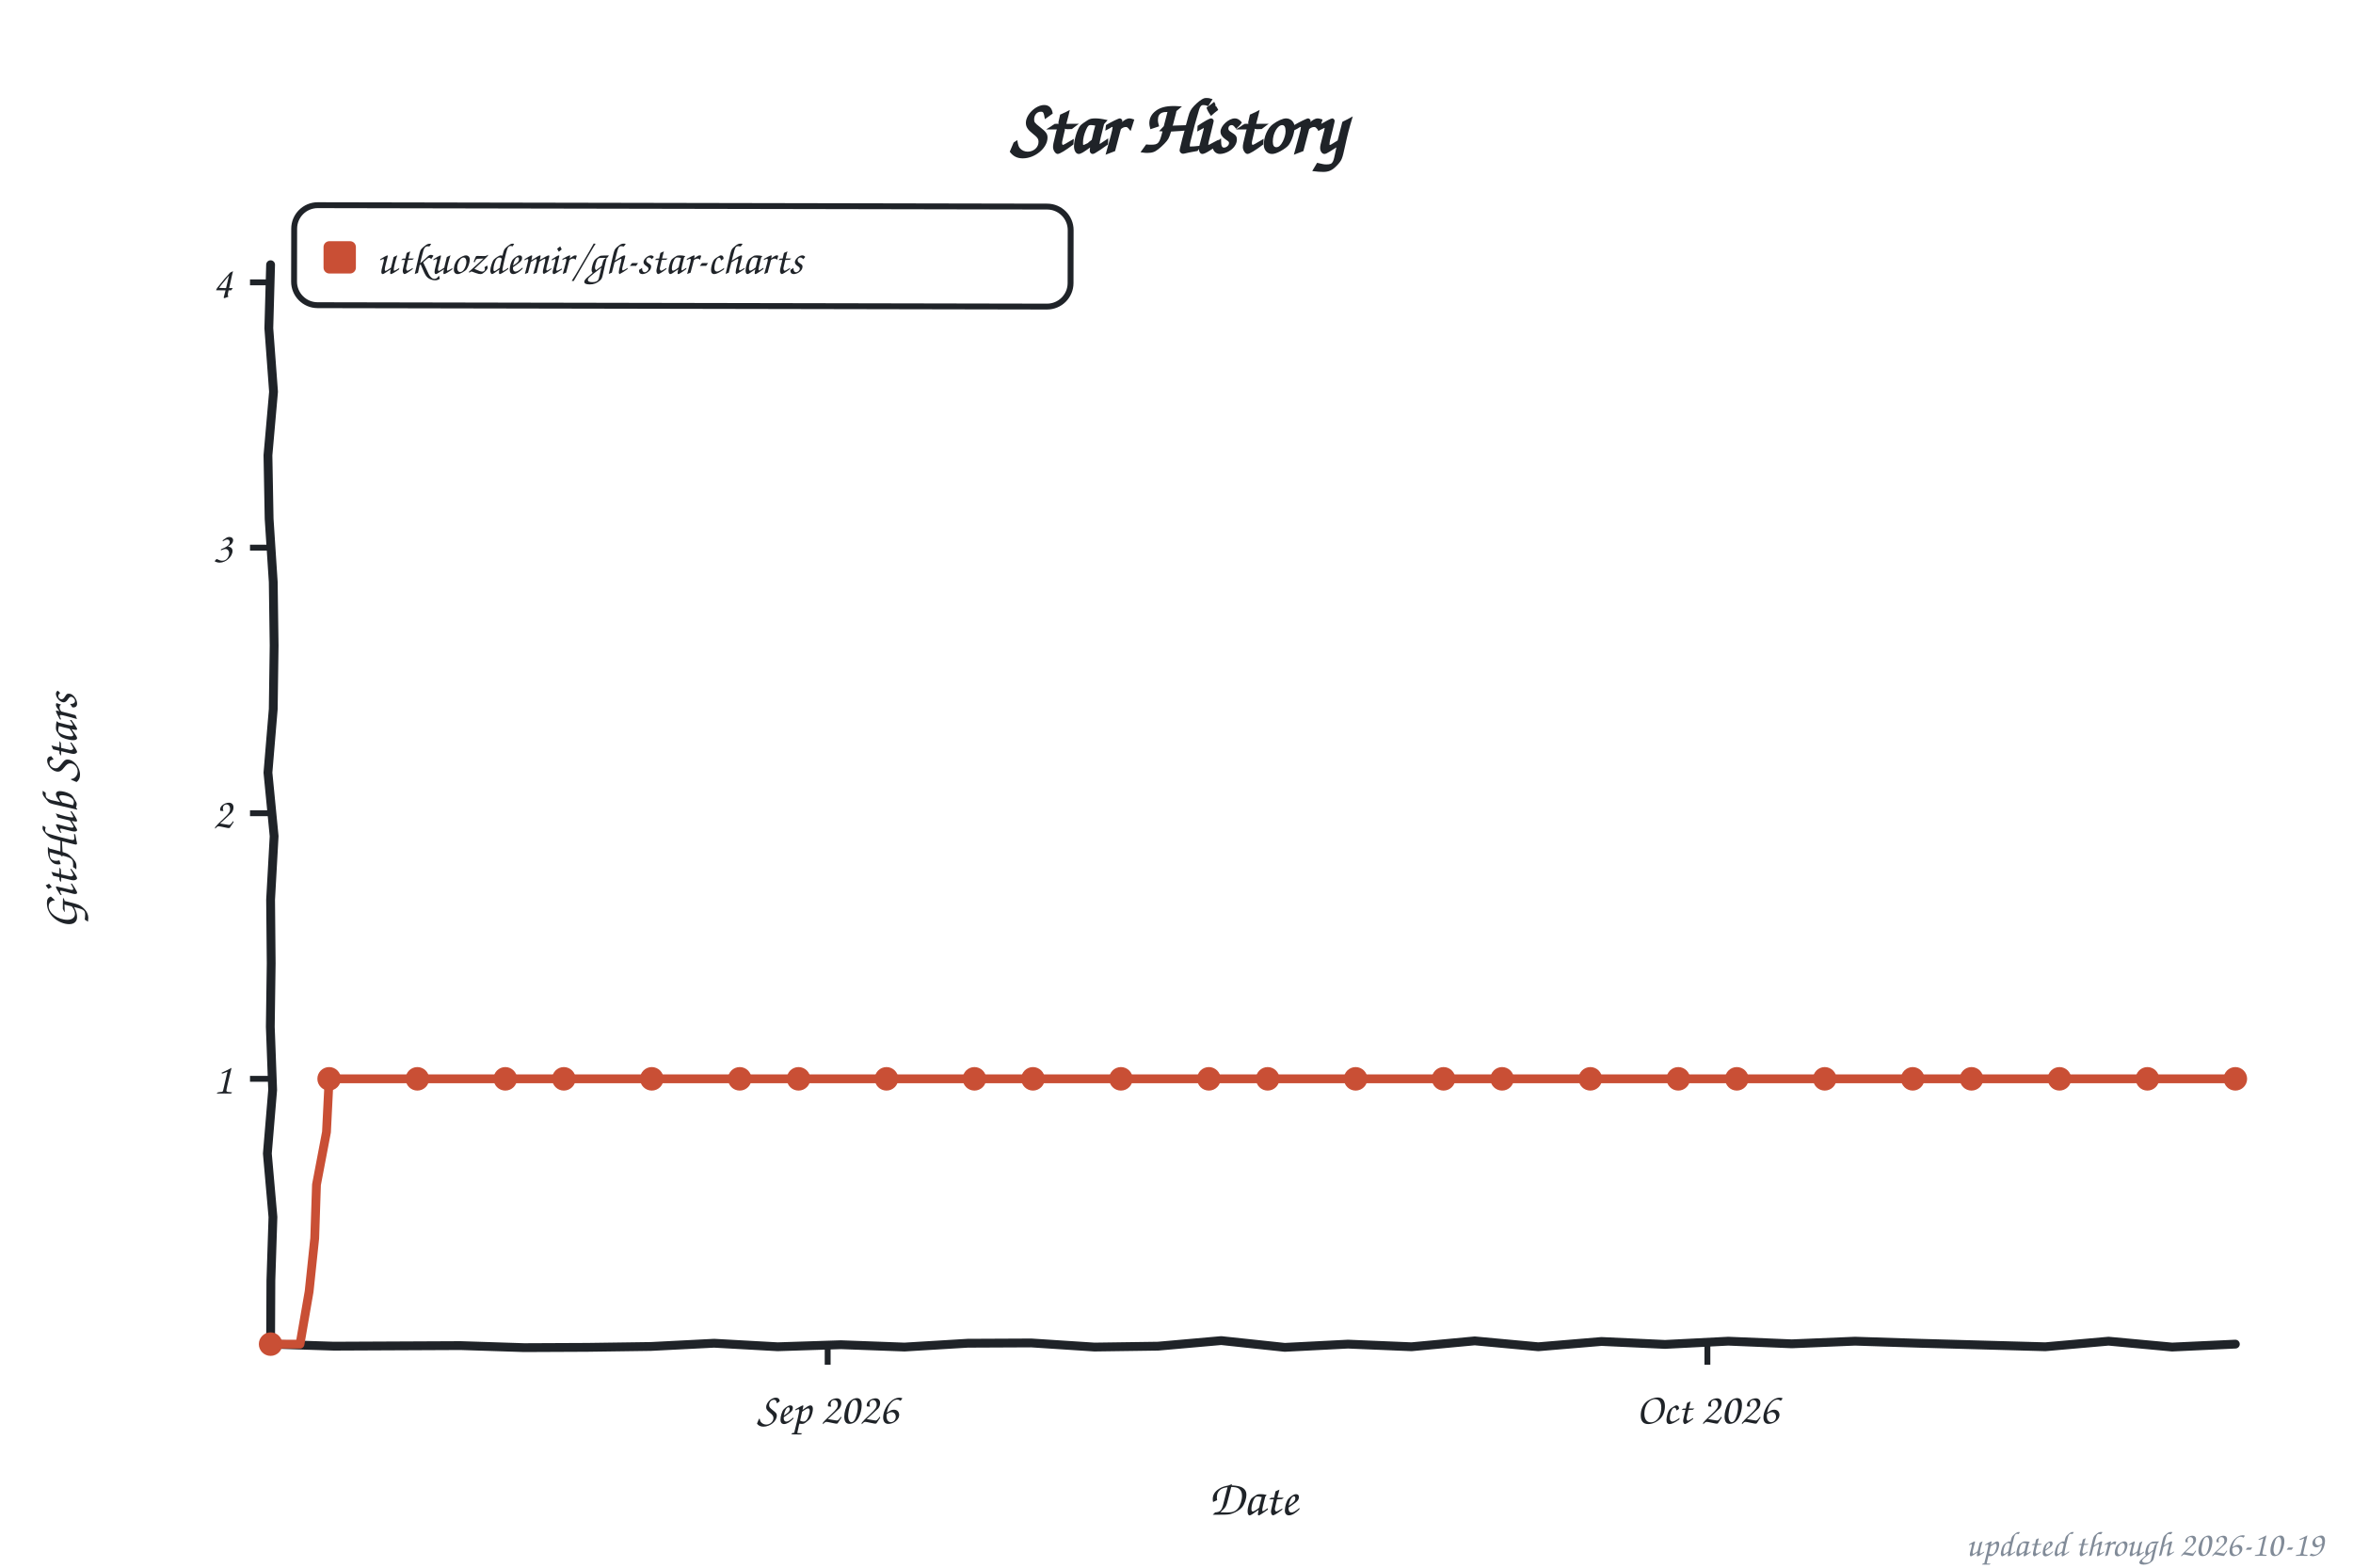
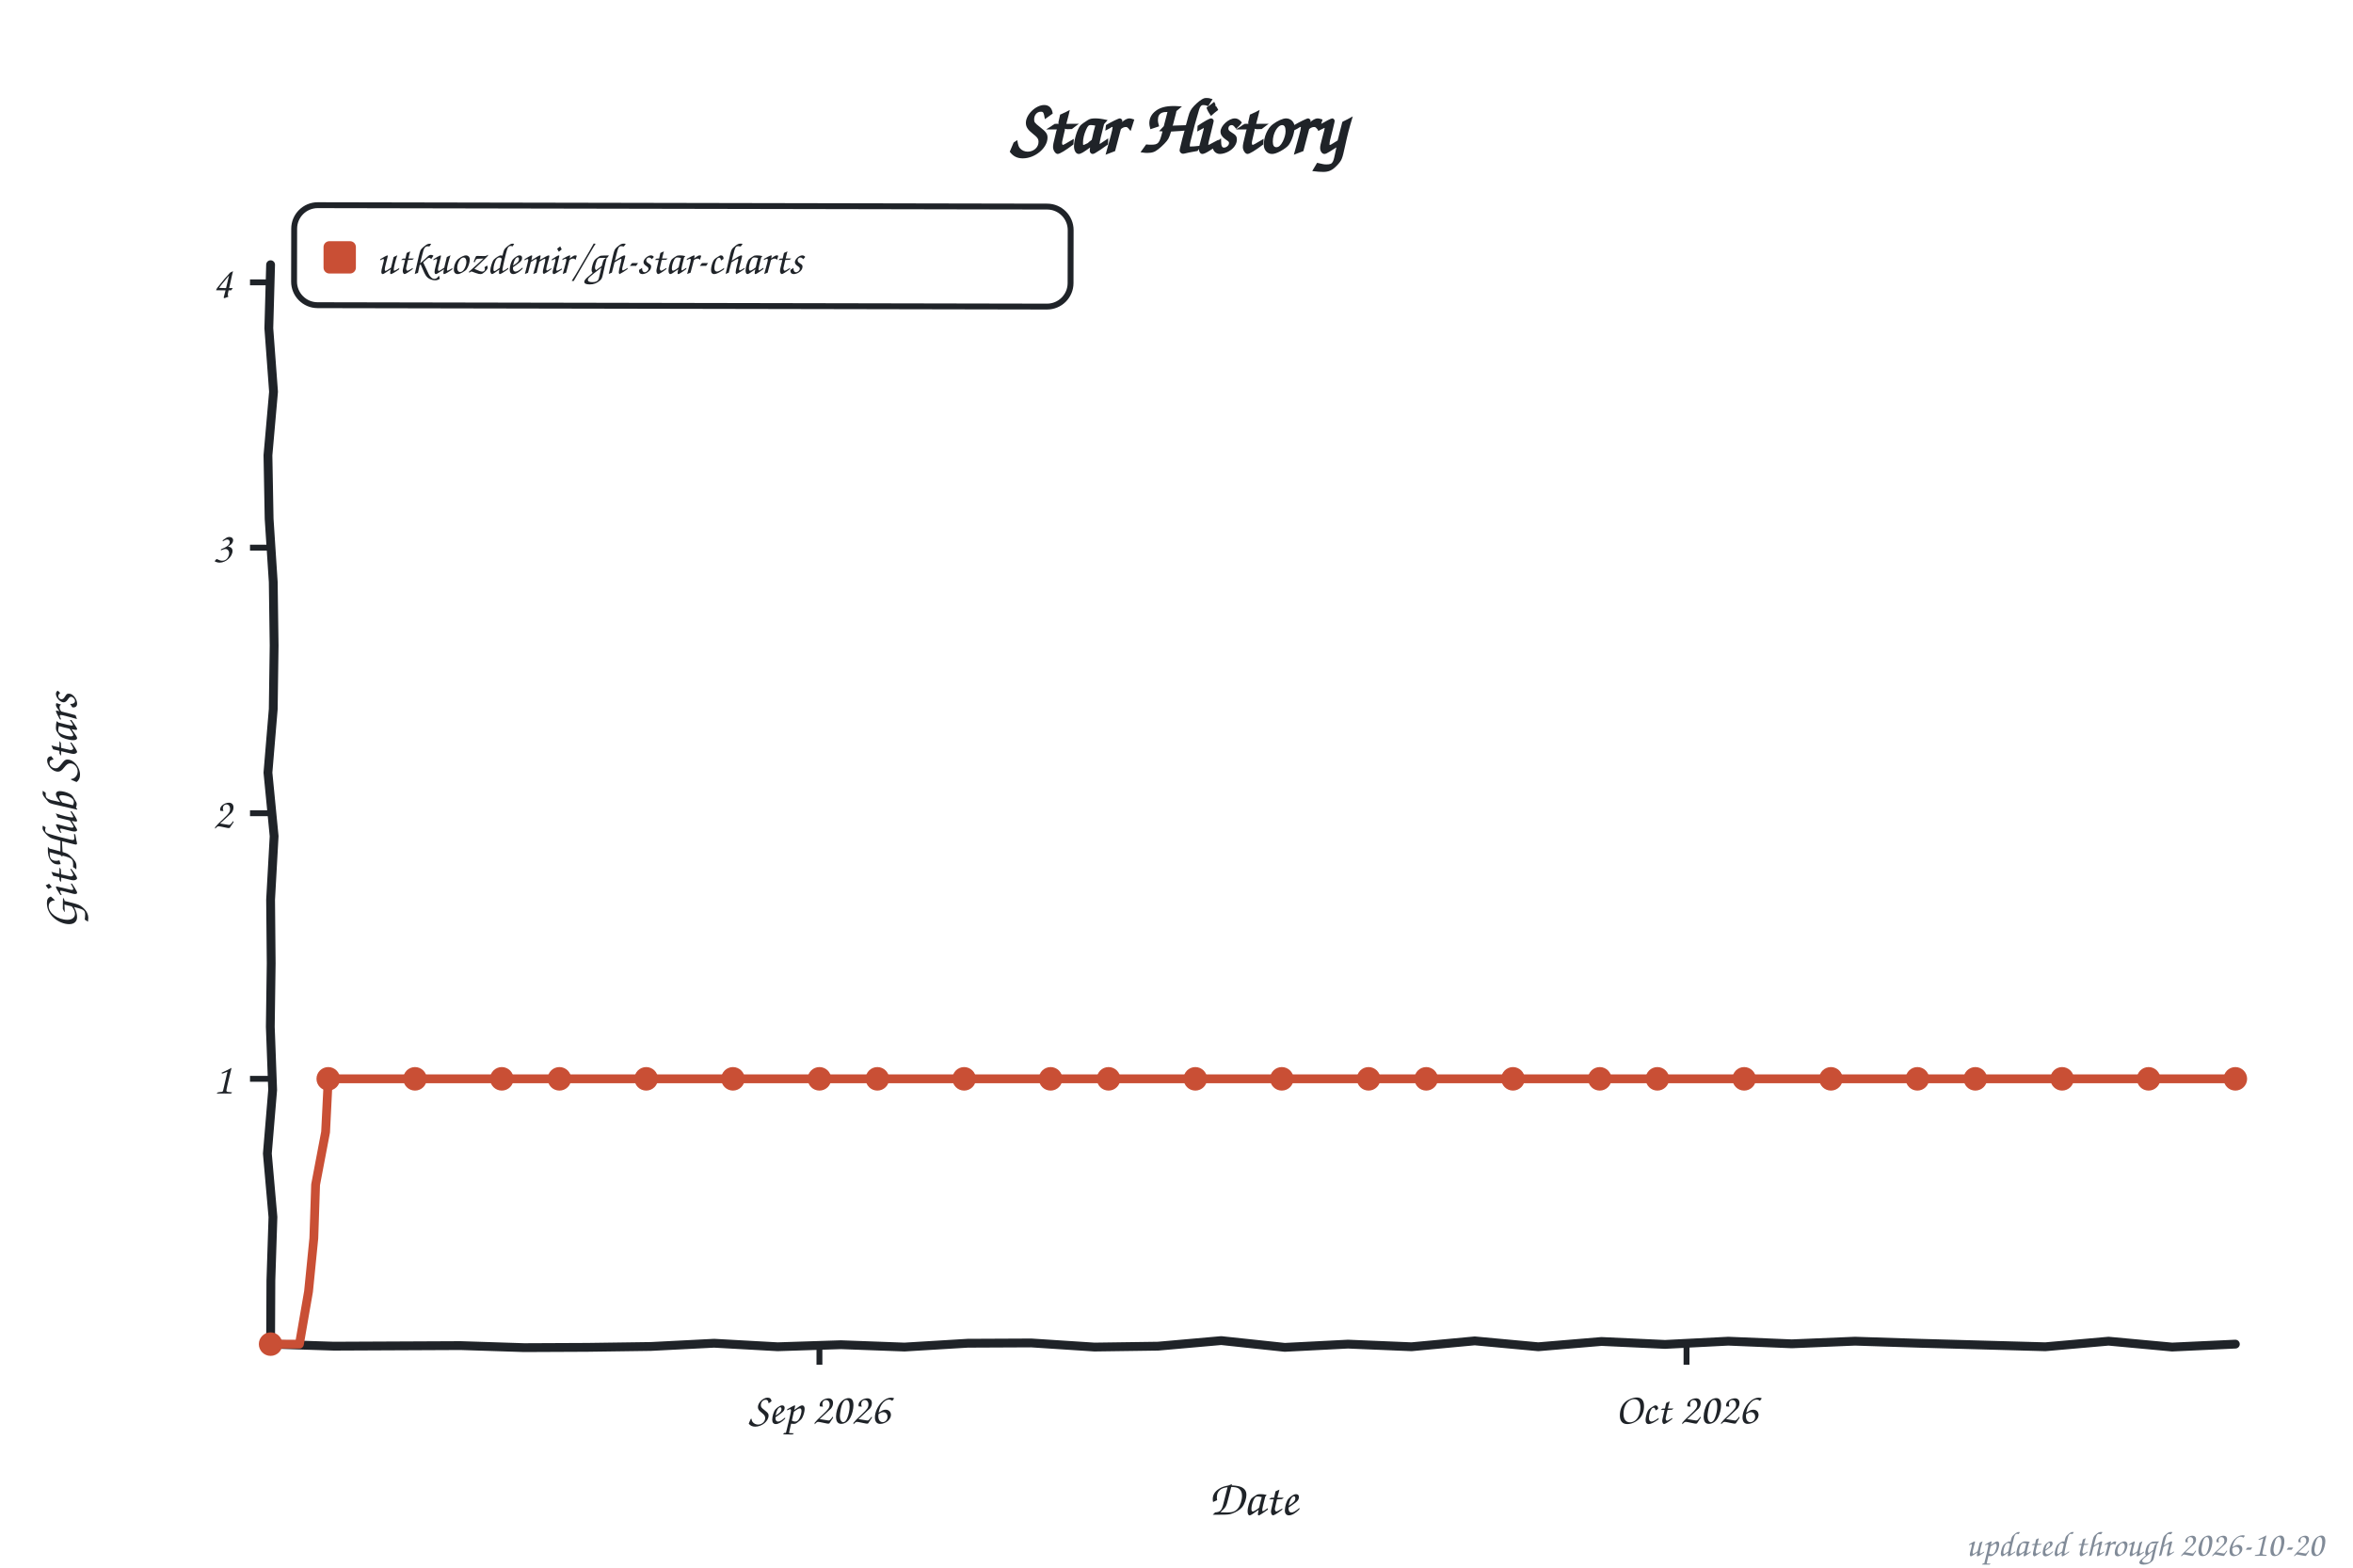
<svg xmlns="http://www.w3.org/2000/svg" width="800" height="533" viewBox="0 0 800 533" role="img" aria-label="Star history of utkuozdemir/gh-star-charts">
  <style>text{font-family:"Comic Sans MS","Chalkboard SE","Comic Neue","Marker Felt",cursive}</style>
  <text x="400" y="52" font-size="26" font-weight="bold" text-anchor="middle" fill="#1f2328">Star History</text>
  <rect x="100" y="70" width="264" height="34" rx="8" fill="none" stroke="#1f2328" stroke-width="2" transform="rotate(0.11 232 87)" />
  <rect x="110" y="82" width="11" height="11" rx="2" fill="#c94f35" />
  <text x="128" y="93" font-size="15" fill="#1f2328" textLength="225" lengthAdjust="spacingAndGlyphs">utkuozdemir/gh-star-charts</text>
  <line x1="85" y1="366.8" x2="92" y2="366.8" stroke="#1f2328" stroke-width="2" />
  <text x="79" y="371.8" font-size="15" text-anchor="end" fill="#1f2328">1</text>
  <line x1="85" y1="276.5" x2="92" y2="276.5" stroke="#1f2328" stroke-width="2" />
  <text x="79" y="281.5" font-size="15" text-anchor="end" fill="#1f2328">2</text>
  <line x1="85" y1="186.2" x2="92" y2="186.2" stroke="#1f2328" stroke-width="2" />
  <text x="79" y="191.2" font-size="15" text-anchor="end" fill="#1f2328">3</text>
  <line x1="85" y1="96.0" x2="92" y2="96.0" stroke="#1f2328" stroke-width="2" />
  <text x="79" y="101.0" font-size="15" text-anchor="end" fill="#1f2328">4</text>
-   <line x1="281.4" y1="457" x2="281.4" y2="464" stroke="#1f2328" stroke-width="2" />
-   <text x="281.4" y="484" font-size="15" text-anchor="middle" fill="#1f2328">Sep 2026</text>
-   <line x1="580.5" y1="457" x2="580.5" y2="464" stroke="#1f2328" stroke-width="2" />
-   <text x="580.5" y="484" font-size="15" text-anchor="middle" fill="#1f2328">Oct 2026</text>
+   <line x1="278.6" y1="457" x2="278.6" y2="464" stroke="#1f2328" stroke-width="2" />
+   <text x="278.6" y="484" font-size="15" text-anchor="middle" fill="#1f2328">Sep 2026</text>
+   <line x1="573.4" y1="457" x2="573.4" y2="464" stroke="#1f2328" stroke-width="2" />
+   <text x="573.4" y="484" font-size="15" text-anchor="middle" fill="#1f2328">Oct 2026</text>
  <text x="426" y="515" font-size="17" text-anchor="middle" fill="#1f2328">Date</text>
  <text x="26" y="276" font-size="17" text-anchor="middle" fill="#1f2328" transform="rotate(-90 26 276)">GitHub Stars</text>
  <path d="M 92.0,90.0 L 91.4,111.6 L 93.0,133.2 L 91.1,154.8 L 91.5,176.4 L 92.9,197.9 L 93.2,219.5 L 92.9,241.1 L 91.1,262.7 L 93.2,284.3 L 92.0,305.9 L 92.2,327.5 L 91.9,349.1 L 92.7,370.6 L 90.9,392.2 L 92.8,413.8 L 92.1,435.4 L 92.0,457.0 L 113.5,457.7 L 135.1,457.6 L 156.6,457.5 L 178.2,458.2 L 199.7,458.1 L 221.3,457.8 L 242.8,456.7 L 264.4,457.9 L 285.9,457.2 L 307.5,458.0 L 329.0,456.7 L 350.6,456.6 L 372.1,458.0 L 393.7,457.7 L 415.2,455.8 L 436.8,458.1 L 458.3,457.0 L 479.9,457.9 L 501.4,455.9 L 523.0,457.9 L 544.5,456.1 L 566.1,457.1 L 587.6,456.0 L 609.2,456.9 L 630.7,456.0 L 652.3,456.7 L 673.8,457.3 L 695.4,457.9 L 716.9,456.0 L 738.5,458.0 L 760.0,457.0" fill="none" stroke="#1f2328" stroke-width="3" stroke-linecap="round" stroke-linejoin="round" />
-   <path d="M 92.0,457.0 L 102.0,457.0 L 105.1,439.1 L 107.0,421.0 L 107.6,402.8 L 111.0,384.9 L 111.9,366.8 L 121.9,366.8 L 131.9,366.8 L 141.9,366.8 L 151.8,366.8 L 161.8,366.8 L 171.8,366.8 L 181.7,366.8 L 191.7,366.8 L 201.7,366.8 L 211.6,366.8 L 221.6,366.8 L 231.6,366.8 L 241.6,366.8 L 251.5,366.8 L 261.5,366.8 L 271.5,366.8 L 281.4,366.8 L 291.4,366.8 L 301.4,366.8 L 311.3,366.8 L 321.3,366.8 L 331.3,366.8 L 341.3,366.8 L 351.2,366.8 L 361.2,366.8 L 371.2,366.8 L 381.1,366.8 L 391.1,366.8 L 401.1,366.8 L 411.0,366.8 L 421.0,366.8 L 431.0,366.8 L 441.0,366.8 L 450.9,366.8 L 460.9,366.8 L 470.9,366.8 L 480.8,366.8 L 490.8,366.8 L 500.8,366.8 L 510.7,366.8 L 520.7,366.8 L 530.7,366.8 L 540.7,366.8 L 550.6,366.8 L 560.6,366.8 L 570.6,366.8 L 580.5,366.8 L 590.5,366.8 L 600.5,366.8 L 610.4,366.8 L 620.4,366.8 L 630.4,366.8 L 640.4,366.8 L 650.3,366.8 L 660.3,366.8 L 670.3,366.8 L 680.2,366.8 L 690.2,366.8 L 700.2,366.8 L 710.1,366.8 L 720.1,366.8 L 730.1,366.8 L 740.1,366.8 L 750.0,366.8 L 760.0,366.8" fill="none" stroke="#c94f35" stroke-width="3" stroke-linecap="round" stroke-linejoin="round" />
+   <path d="M 92.0,457.0 L 101.8,457.0 L 104.9,439.1 L 106.7,421.0 L 107.3,402.8 L 110.7,384.9 L 111.6,366.8 L 121.5,366.8 L 131.3,366.8 L 141.1,366.8 L 150.9,366.8 L 160.8,366.8 L 170.6,366.8 L 180.4,366.8 L 190.2,366.8 L 200.1,366.8 L 209.9,366.8 L 219.7,366.8 L 229.5,366.8 L 239.4,366.8 L 249.2,366.8 L 259.0,366.8 L 268.8,366.8 L 278.6,366.8 L 288.5,366.8 L 298.3,366.8 L 308.1,366.8 L 317.9,366.8 L 327.8,366.8 L 337.6,366.8 L 347.4,366.8 L 357.2,366.8 L 367.1,366.8 L 376.9,366.8 L 386.7,366.8 L 396.5,366.8 L 406.4,366.8 L 416.2,366.8 L 426.0,366.8 L 435.8,366.8 L 445.6,366.8 L 455.5,366.8 L 465.3,366.8 L 475.1,366.8 L 484.9,366.8 L 494.8,366.8 L 504.6,366.8 L 514.4,366.8 L 524.2,366.8 L 534.1,366.8 L 543.9,366.8 L 553.7,366.8 L 563.5,366.8 L 573.4,366.8 L 583.2,366.8 L 593.0,366.8 L 602.8,366.8 L 612.6,366.8 L 622.5,366.8 L 632.3,366.8 L 642.1,366.8 L 651.9,366.8 L 661.8,366.8 L 671.6,366.8 L 681.4,366.8 L 691.2,366.8 L 701.1,366.8 L 710.9,366.8 L 720.7,366.8 L 730.5,366.8 L 740.4,366.8 L 750.2,366.8 L 760.0,366.8" fill="none" stroke="#c94f35" stroke-width="3" stroke-linecap="round" stroke-linejoin="round" />
  <circle cx="92.0" cy="457.0" r="4" fill="#c94f35" />
-   <circle cx="111.9" cy="366.8" r="4" fill="#c94f35" />
-   <circle cx="141.9" cy="366.8" r="4" fill="#c94f35" />
-   <circle cx="171.8" cy="366.8" r="4" fill="#c94f35" />
-   <circle cx="191.7" cy="366.8" r="4" fill="#c94f35" />
-   <circle cx="221.6" cy="366.8" r="4" fill="#c94f35" />
-   <circle cx="251.5" cy="366.8" r="4" fill="#c94f35" />
-   <circle cx="271.5" cy="366.8" r="4" fill="#c94f35" />
-   <circle cx="301.4" cy="366.8" r="4" fill="#c94f35" />
-   <circle cx="331.3" cy="366.8" r="4" fill="#c94f35" />
-   <circle cx="351.2" cy="366.8" r="4" fill="#c94f35" />
-   <circle cx="381.1" cy="366.8" r="4" fill="#c94f35" />
-   <circle cx="411.0" cy="366.8" r="4" fill="#c94f35" />
-   <circle cx="431.0" cy="366.8" r="4" fill="#c94f35" />
-   <circle cx="460.9" cy="366.8" r="4" fill="#c94f35" />
-   <circle cx="490.8" cy="366.8" r="4" fill="#c94f35" />
-   <circle cx="510.7" cy="366.8" r="4" fill="#c94f35" />
-   <circle cx="540.7" cy="366.8" r="4" fill="#c94f35" />
-   <circle cx="570.6" cy="366.8" r="4" fill="#c94f35" />
-   <circle cx="590.5" cy="366.8" r="4" fill="#c94f35" />
-   <circle cx="620.4" cy="366.8" r="4" fill="#c94f35" />
-   <circle cx="650.3" cy="366.8" r="4" fill="#c94f35" />
-   <circle cx="670.3" cy="366.8" r="4" fill="#c94f35" />
-   <circle cx="700.2" cy="366.8" r="4" fill="#c94f35" />
-   <circle cx="730.1" cy="366.8" r="4" fill="#c94f35" />
+   <circle cx="111.6" cy="366.8" r="4" fill="#c94f35" />
+   <circle cx="141.1" cy="366.8" r="4" fill="#c94f35" />
+   <circle cx="170.6" cy="366.8" r="4" fill="#c94f35" />
+   <circle cx="190.2" cy="366.8" r="4" fill="#c94f35" />
+   <circle cx="219.7" cy="366.8" r="4" fill="#c94f35" />
+   <circle cx="249.2" cy="366.8" r="4" fill="#c94f35" />
+   <circle cx="278.6" cy="366.8" r="4" fill="#c94f35" />
+   <circle cx="298.3" cy="366.8" r="4" fill="#c94f35" />
+   <circle cx="327.8" cy="366.8" r="4" fill="#c94f35" />
+   <circle cx="357.2" cy="366.8" r="4" fill="#c94f35" />
+   <circle cx="376.9" cy="366.8" r="4" fill="#c94f35" />
+   <circle cx="406.4" cy="366.8" r="4" fill="#c94f35" />
+   <circle cx="435.8" cy="366.8" r="4" fill="#c94f35" />
+   <circle cx="465.3" cy="366.8" r="4" fill="#c94f35" />
+   <circle cx="484.9" cy="366.8" r="4" fill="#c94f35" />
+   <circle cx="514.4" cy="366.8" r="4" fill="#c94f35" />
+   <circle cx="543.9" cy="366.8" r="4" fill="#c94f35" />
+   <circle cx="563.5" cy="366.8" r="4" fill="#c94f35" />
+   <circle cx="593.0" cy="366.8" r="4" fill="#c94f35" />
+   <circle cx="622.5" cy="366.8" r="4" fill="#c94f35" />
+   <circle cx="651.9" cy="366.8" r="4" fill="#c94f35" />
+   <circle cx="671.6" cy="366.8" r="4" fill="#c94f35" />
+   <circle cx="701.1" cy="366.8" r="4" fill="#c94f35" />
+   <circle cx="730.5" cy="366.8" r="4" fill="#c94f35" />
  <circle cx="760.0" cy="366.8" r="4" fill="#c94f35" />
-   <text x="790" y="529" font-size="12" text-anchor="end" fill="#818b98">updated through 2026-10-19</text>
+   <text x="790" y="529" font-size="12" text-anchor="end" fill="#818b98">updated through 2026-10-20</text>
</svg>
